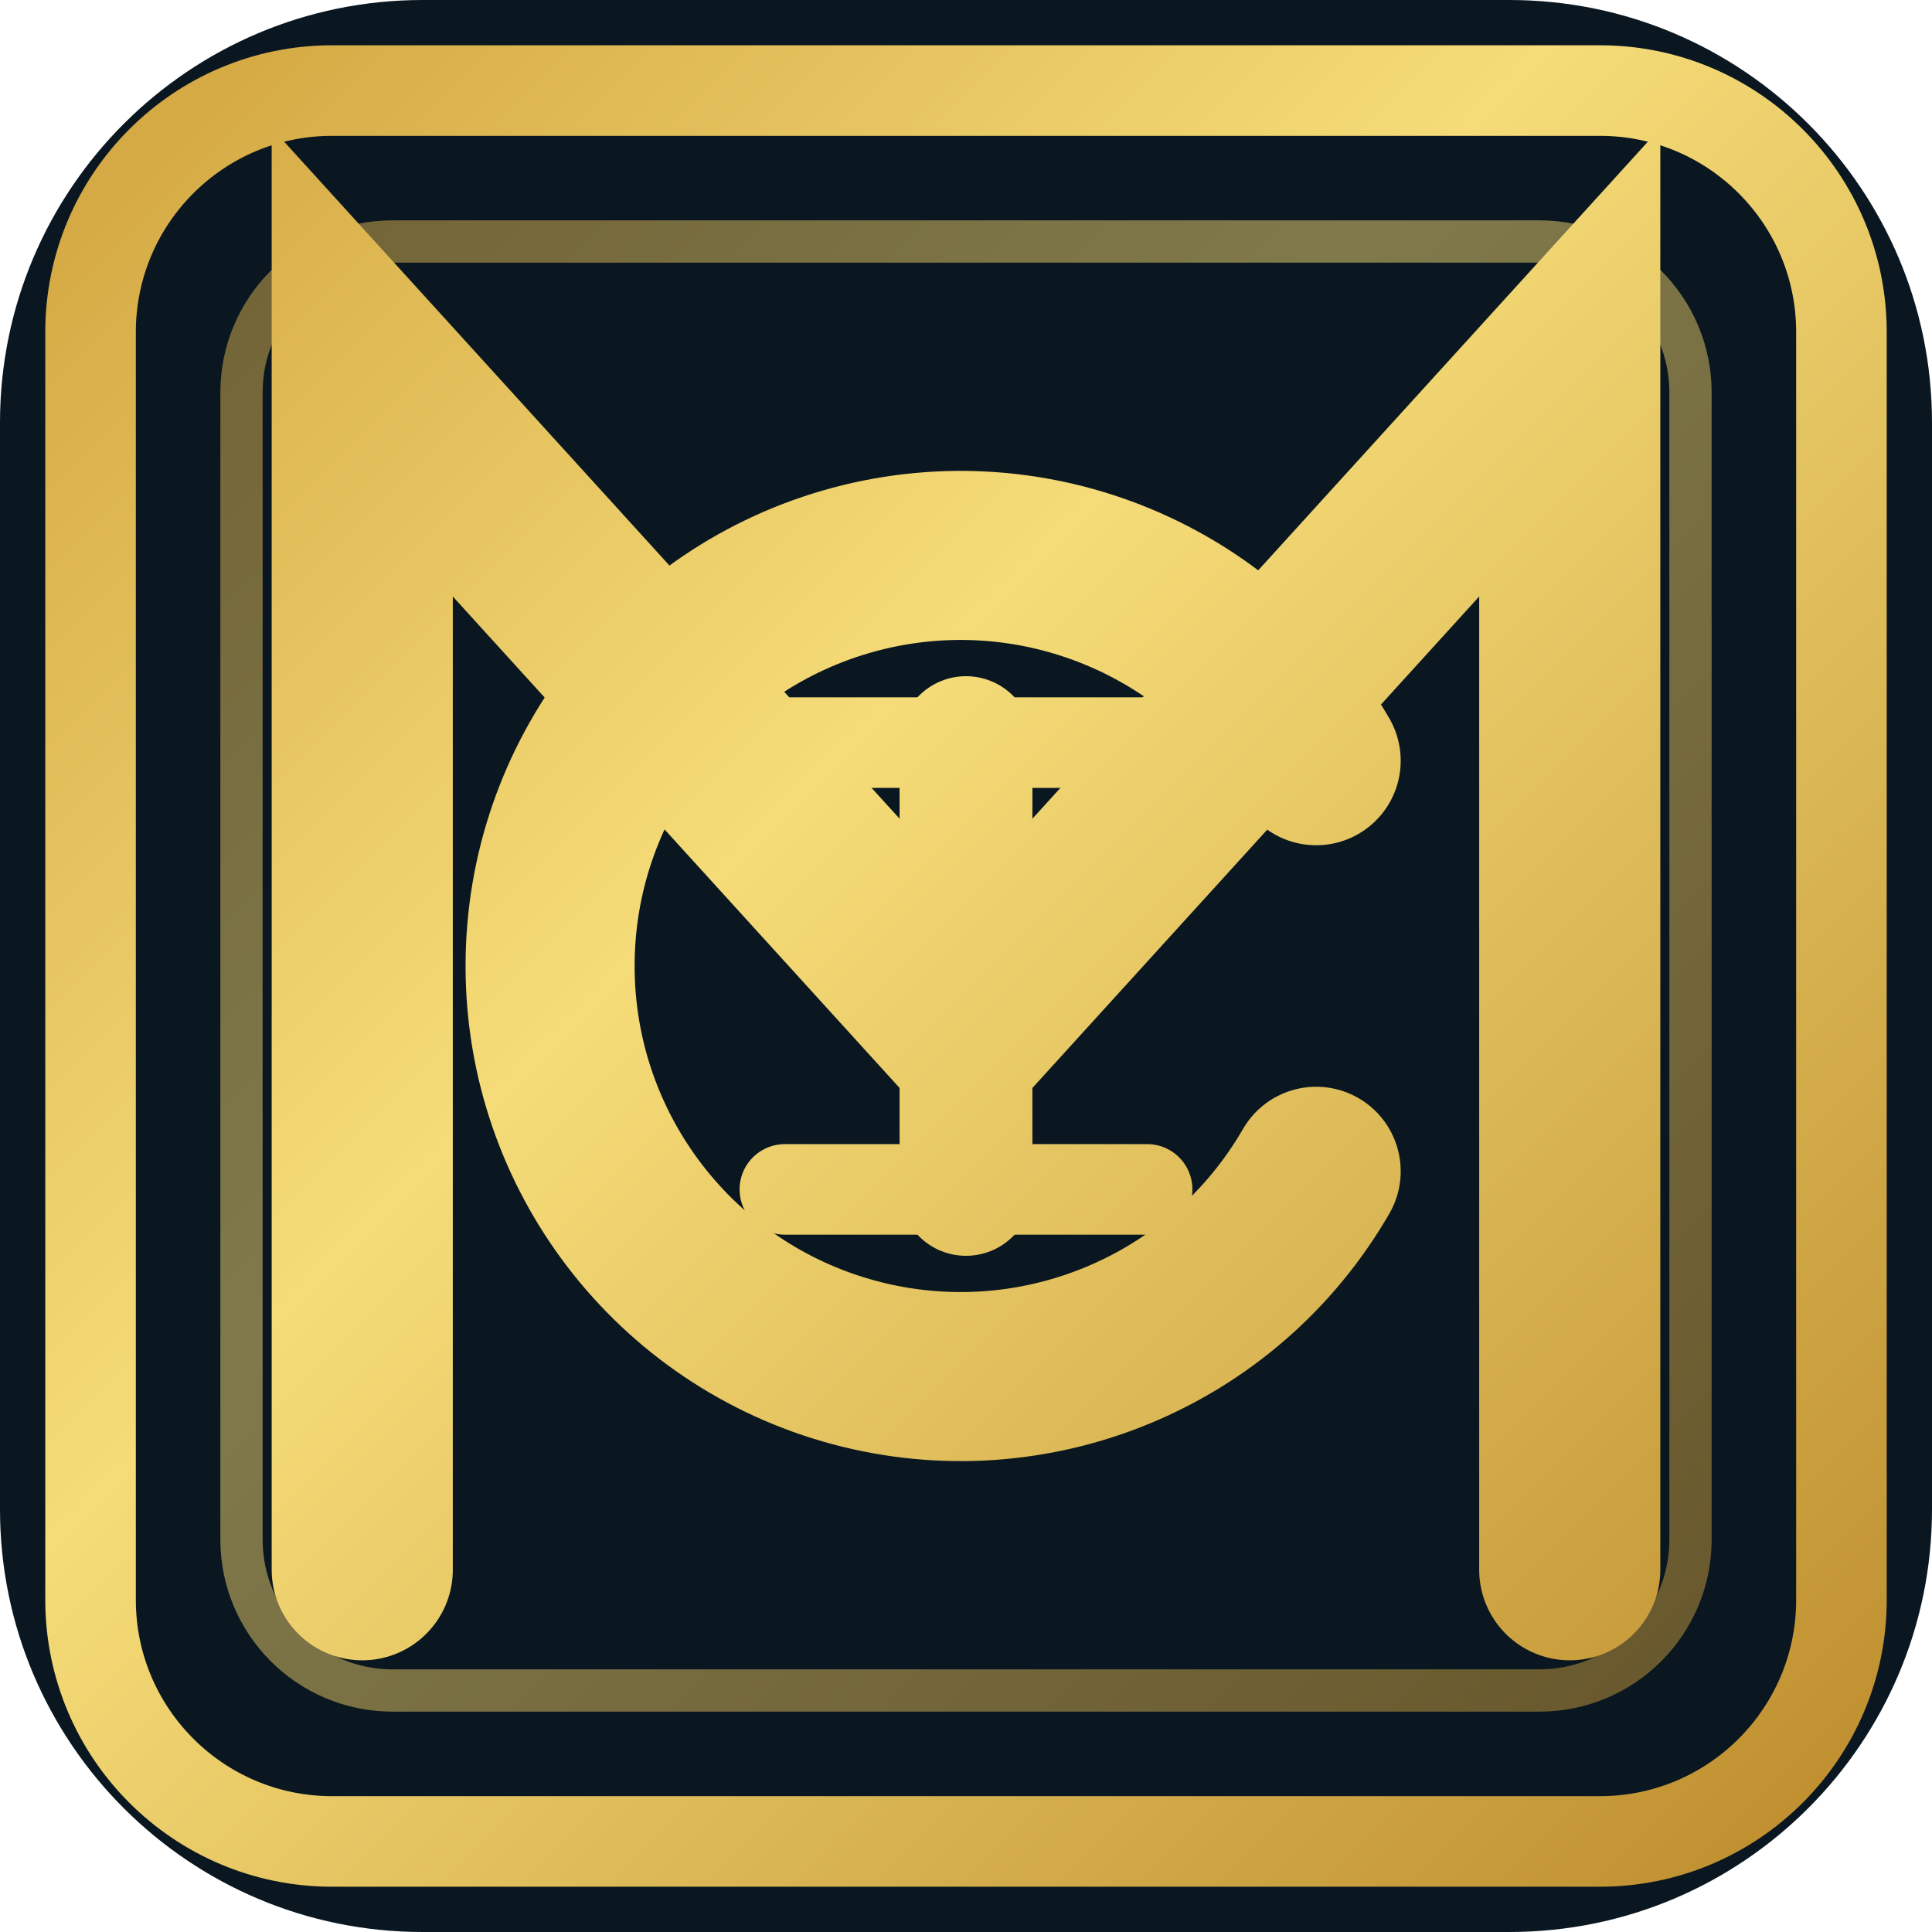
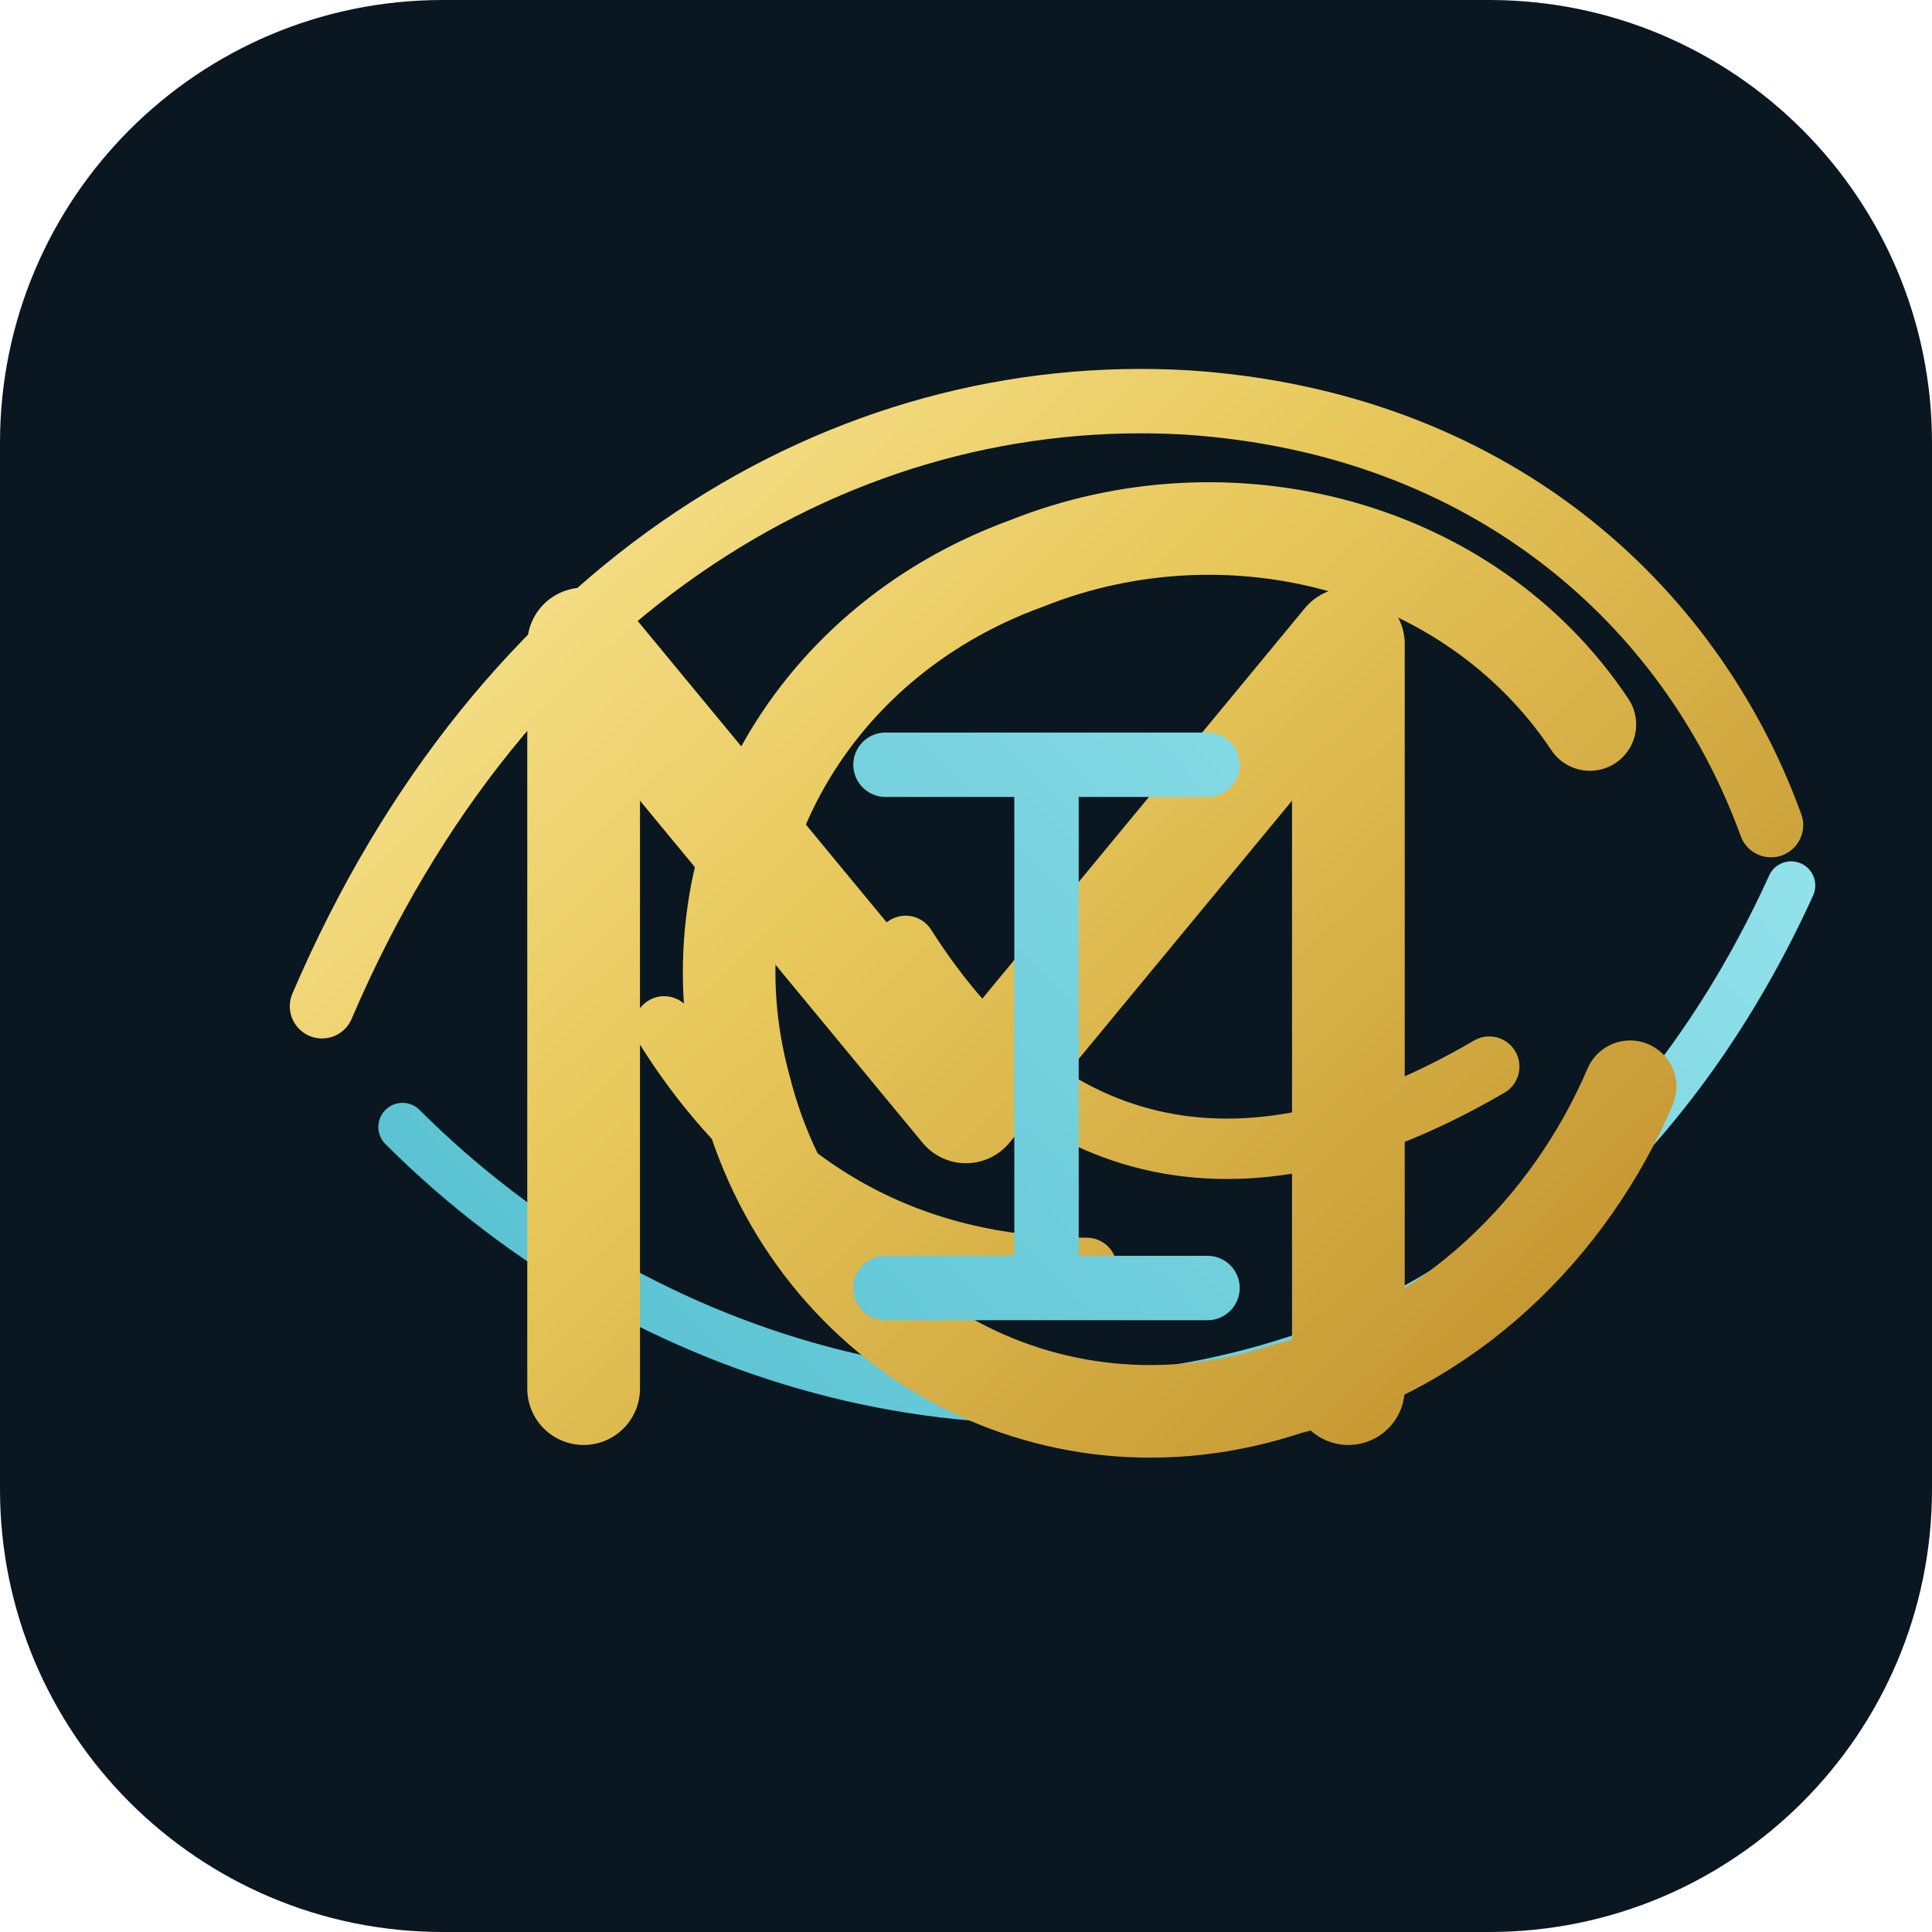
- <svg xmlns="http://www.w3.org/2000/svg" viewBox="0 0 32 32" fill="none">
+ <svg xmlns="http://www.w3.org/2000/svg" viewBox="0 0 96 96" fill="none">
+   <rect width="96" height="96" rx="22" fill="#0A1720" />
  <defs>
-     <linearGradient id="gf" x1="2" y1="2" x2="30" y2="30" gradientUnits="userSpaceOnUse">
-       <stop offset="0%" stop-color="#D4A843" />
-       <stop offset="40%" stop-color="#F5DC78" />
-       <stop offset="100%" stop-color="#C09030" />
+     <linearGradient id="gold" x1="15" y1="13" x2="80" y2="82" gradientUnits="userSpaceOnUse">
+       <stop offset="0" stop-color="#FFF0A8" />
+       <stop offset="0.45" stop-color="#E7C75A" />
+       <stop offset="1" stop-color="#B98624" />
+     </linearGradient>
+     <linearGradient id="teal" x1="14" y1="82" x2="82" y2="18" gradientUnits="userSpaceOnUse">
+       <stop offset="0" stop-color="#48B8CA" />
+       <stop offset="1" stop-color="#9CE7EF" />
    </linearGradient>
  </defs>
-   <rect width="32" height="32" rx="7" fill="#0a1720" />
-   <rect x="1.5" y="1.5" width="29" height="29" rx="4" stroke="url(#gf)" stroke-width="1.5" fill="none" />
-   <rect x="4" y="4" width="24" height="24" rx="2.5" stroke="url(#gf)" stroke-width="0.7" fill="none" opacity="0.5" />
-   <polyline points="6,26 6,6 16,17 26,6 26,26" stroke="url(#gf)" stroke-width="3" fill="none" stroke-linecap="round" stroke-linejoin="miter" stroke-miterlimit="12" />
-   <path d="M 21.8 12.6 A 6.8 6.8 0 1 0 21.8 19.4" stroke="url(#gf)" stroke-width="2.8" fill="none" stroke-linecap="round" />
-   <line x1="16" y1="12.3" x2="16" y2="19.7" stroke="url(#gf)" stroke-width="2.2" stroke-linecap="round" />
-   <line x1="13" y1="12.3" x2="19" y2="12.3" stroke="url(#gf)" stroke-width="1.5" stroke-linecap="round" />
-   <line x1="13" y1="19.7" x2="19" y2="19.7" stroke="url(#gf)" stroke-width="1.5" stroke-linecap="round" />
+   <path d="M16 50C25 29 42 19 59 20C74 21 84 30 88 41" stroke="url(#gold)" stroke-width="3.2" stroke-linecap="round" />
+   <path d="M20 56C32 68 50 73 66 67C76 63 84 55 89 44" stroke="url(#teal)" stroke-width="2.4" stroke-linecap="round" />
+   <path d="M33 51C38 59 45 63 54 63" stroke="url(#gold)" stroke-width="3" stroke-linecap="round" />
+   <path d="M45 47C52 58 62 60 74 53" stroke="url(#gold)" stroke-width="3" stroke-linecap="round" />
+   <path d="M29 32V69M29 32L48 55L67 32V69" stroke="url(#gold)" stroke-width="5.6" stroke-linecap="round" stroke-linejoin="round" />
+   <path d="M79 36C73 27 61 24 51 28C40 32 34 43 37 54C40 66 52 73 64 69C72 67 78 61 81 54" stroke="url(#gold)" stroke-width="4.6" stroke-linecap="round" />
+   <path d="M52 38V64M44 38H60M44 64H60" stroke="url(#teal)" stroke-width="3.2" stroke-linecap="round" />
</svg>
